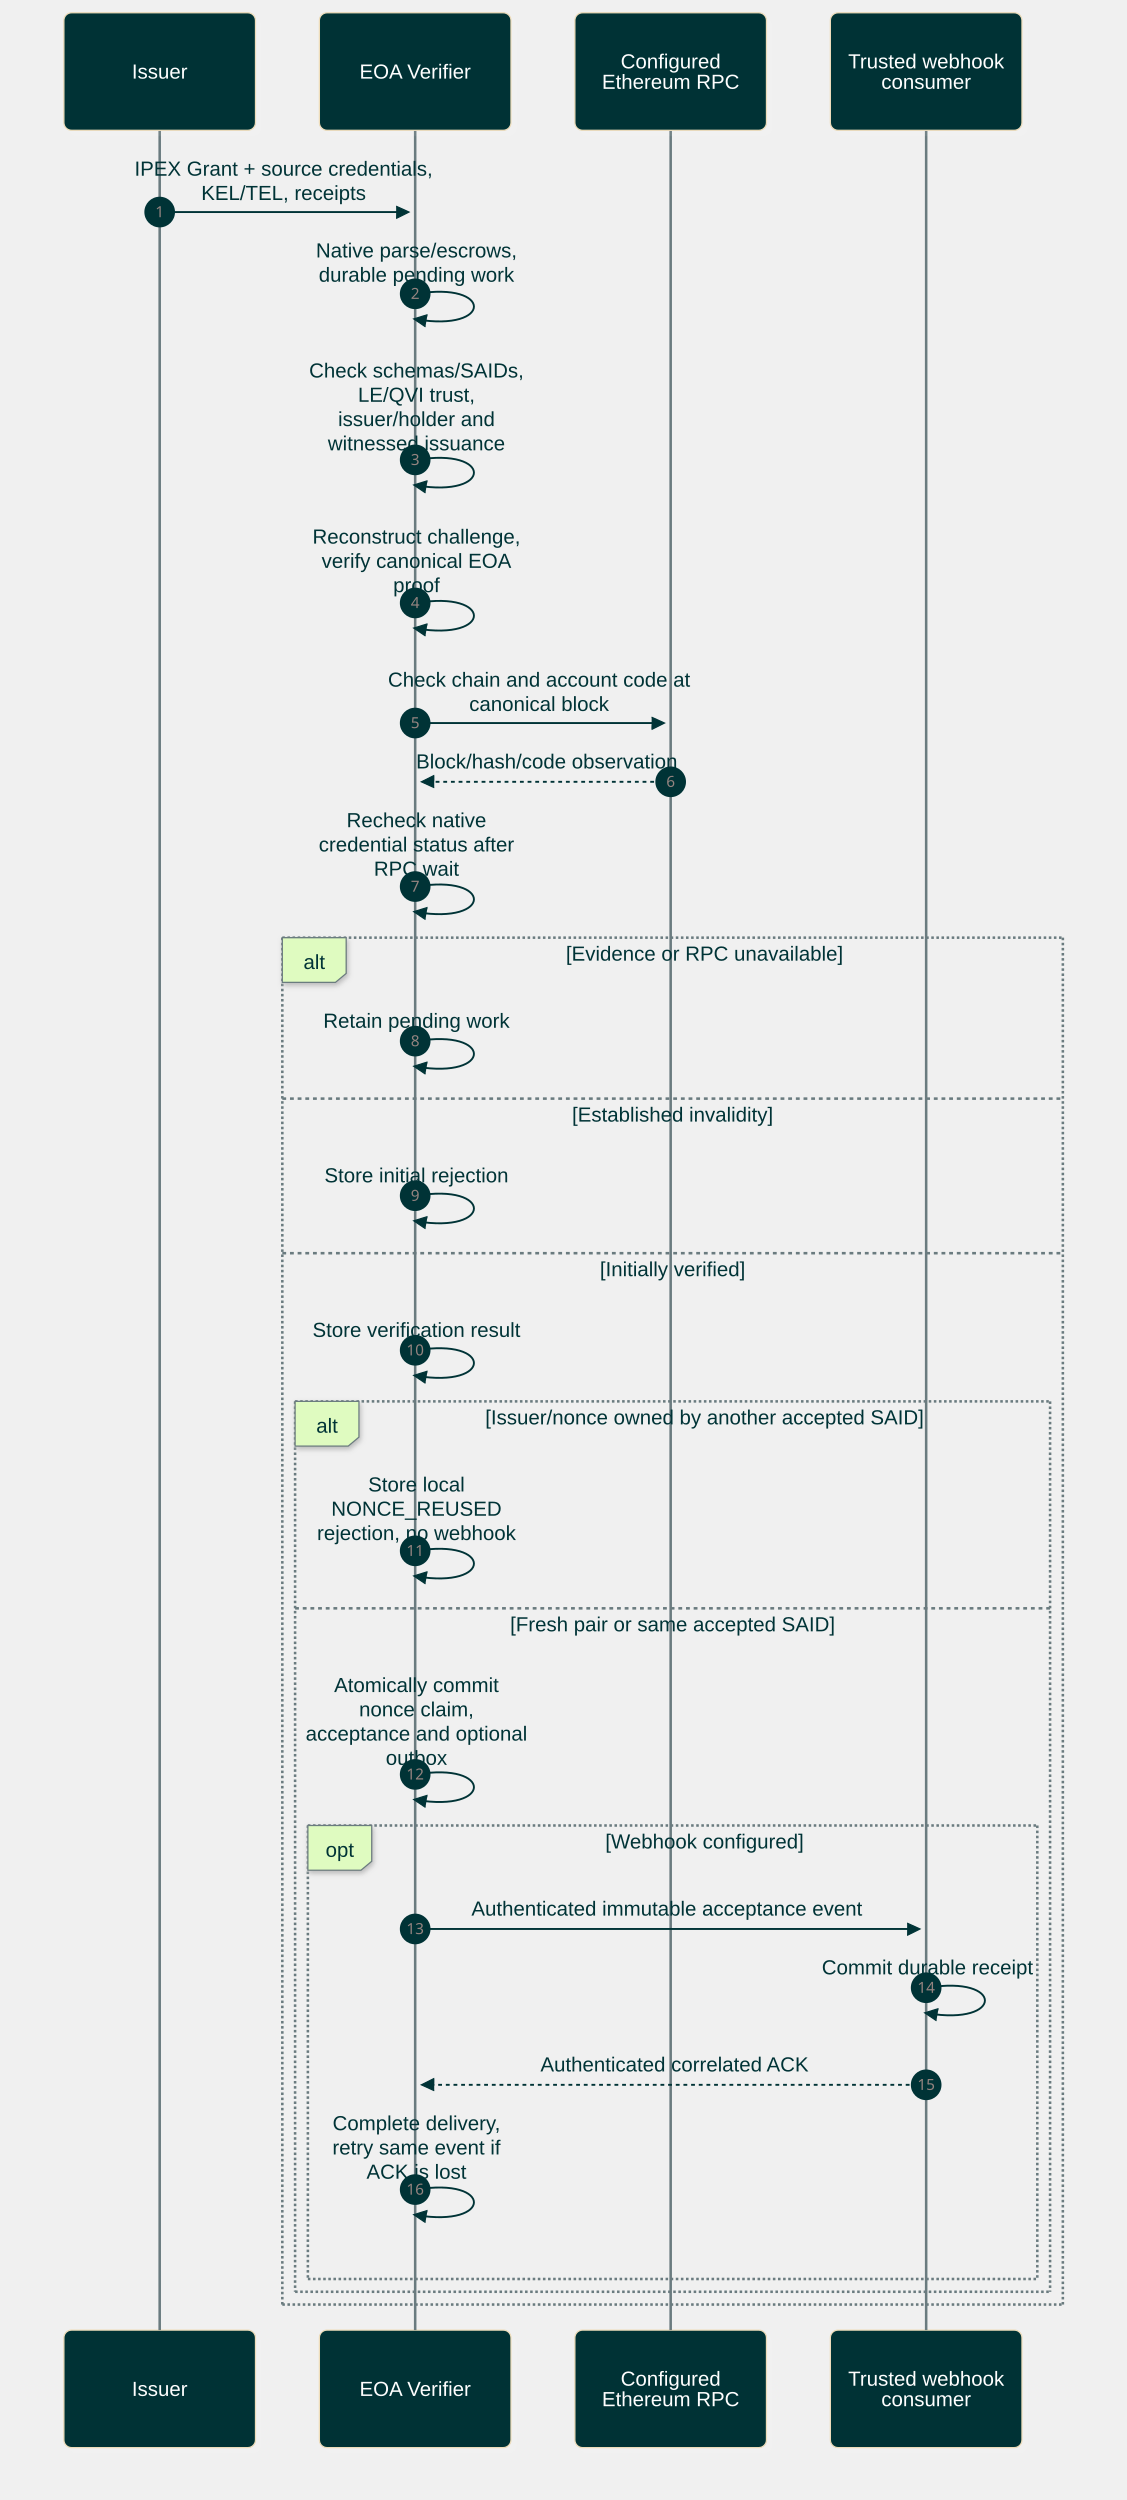
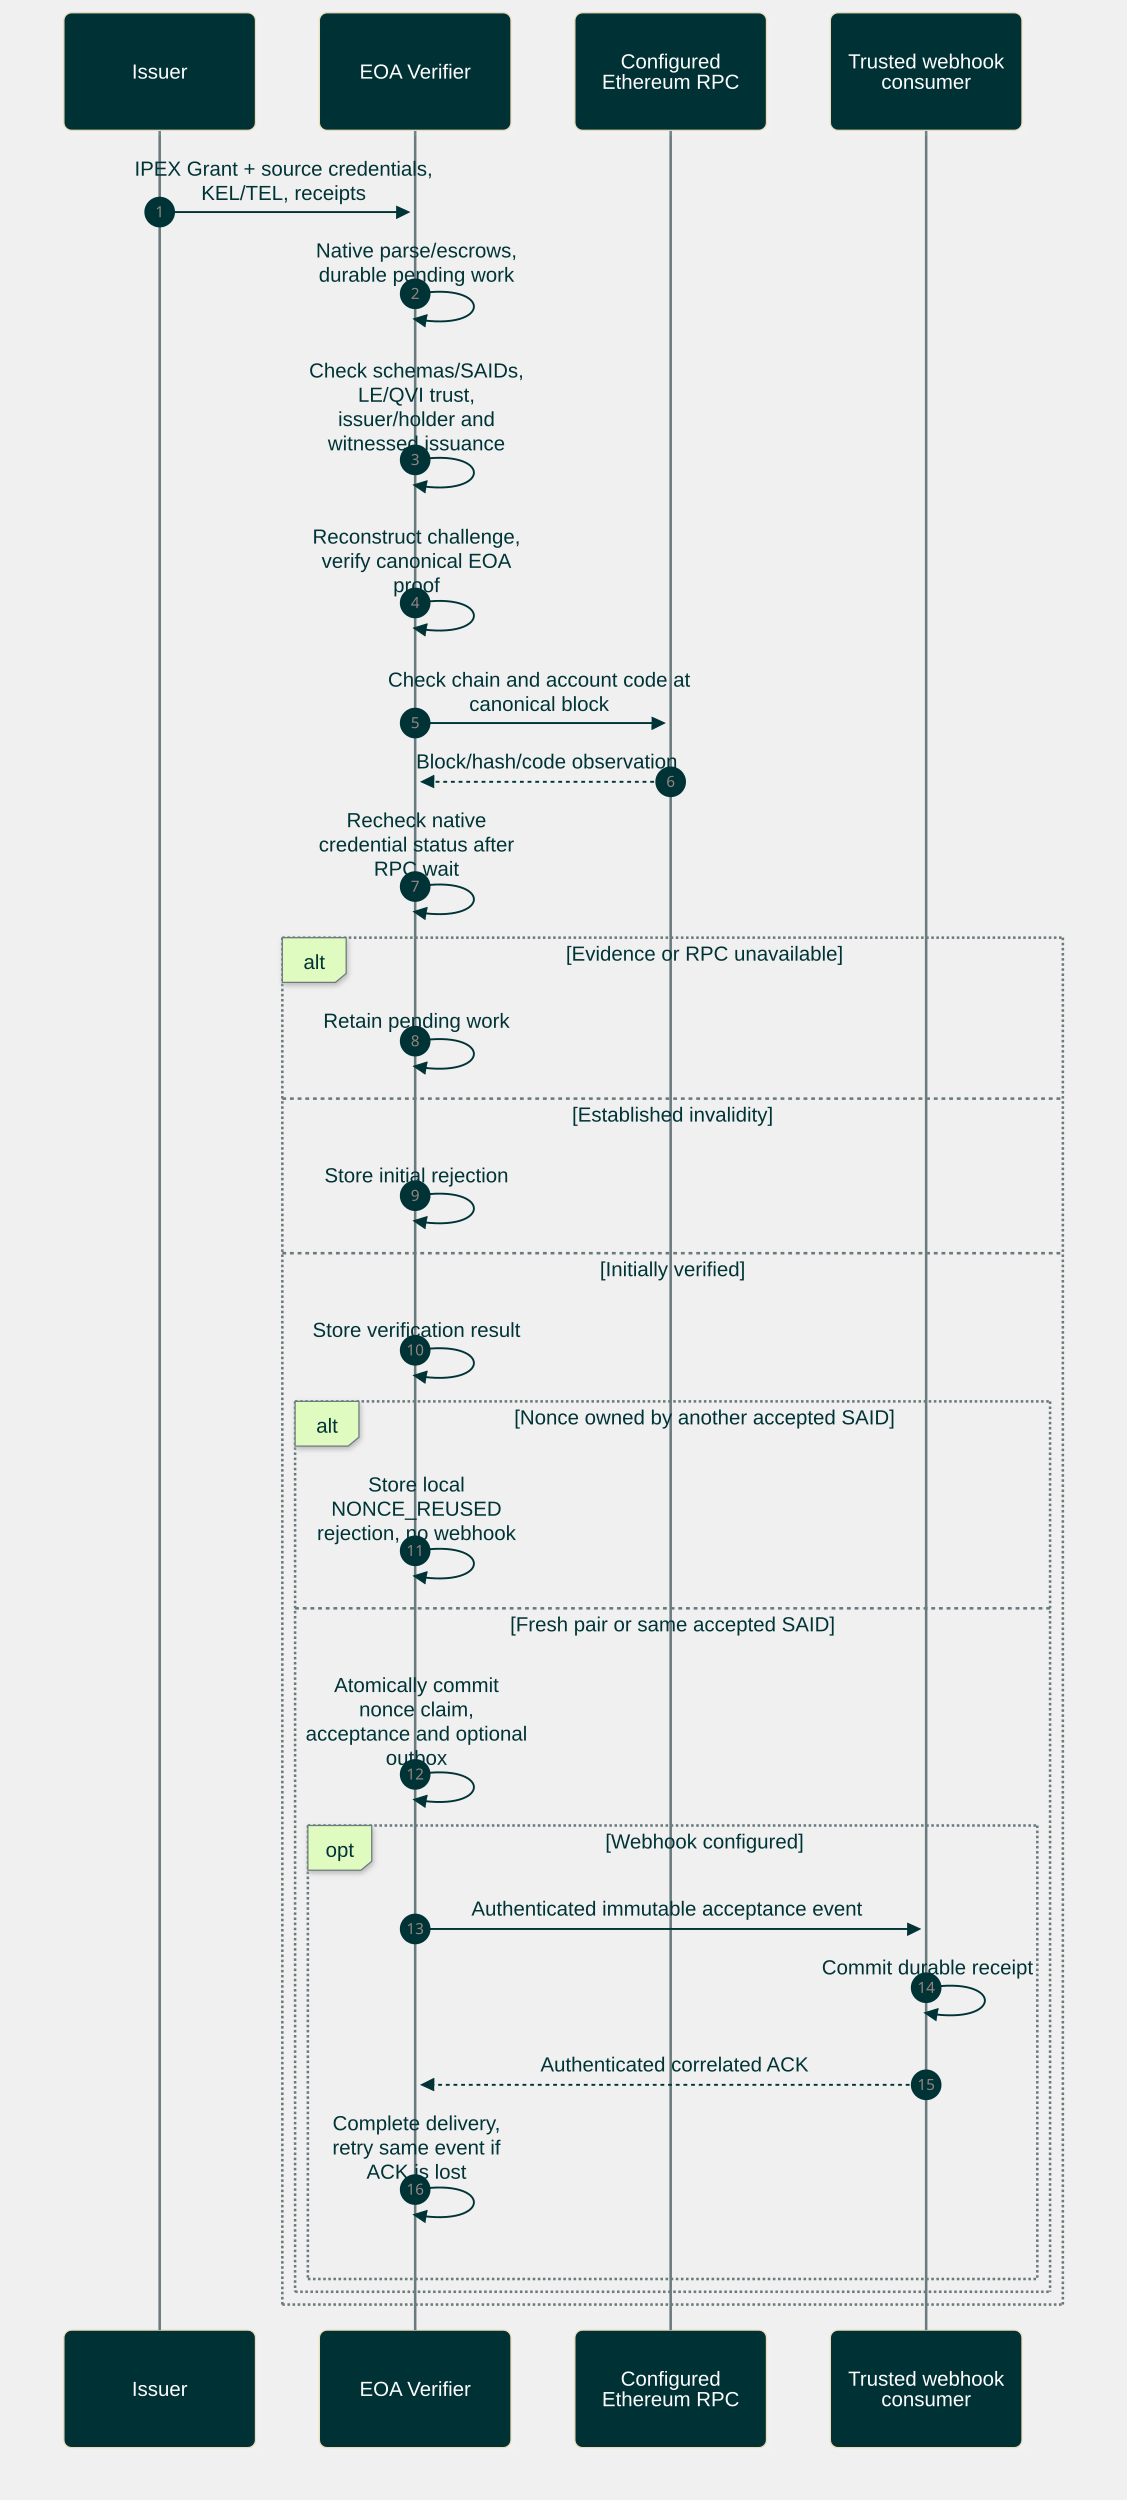
<svg xmlns="http://www.w3.org/2000/svg" id="my-svg" width="100%" style="max-width: 882px; background-color: white;" viewBox="-50 -10 882 1957" role="graphics-document document" aria-roledescription="sequence">
  <g>
    <rect x="600" y="1814" fill="#eaeaea" stroke="#666" width="150" height="92" name="C" rx="6" ry="6" class="actor actor-bottom" data-look="neo" filter="url(#my-svg-drop-shadow)" />
    <text x="675" y="1860" dominant-baseline="central" alignment-baseline="central" class="actor actor-box" style="text-anchor: middle; font-size: 16px; font-weight: 400;">
      <tspan x="675" dy="-8">Trusted webhook</tspan>
    </text>
    <text x="675" y="1860" dominant-baseline="central" alignment-baseline="central" class="actor actor-box" style="text-anchor: middle; font-size: 16px; font-weight: 400;">
      <tspan x="675" dy="8">consumer</tspan>
    </text>
  </g>
  <g>
    <rect x="400" y="1814" fill="#eaeaea" stroke="#666" width="150" height="92" name="R" rx="6" ry="6" class="actor actor-bottom" data-look="neo" filter="url(#my-svg-drop-shadow)" />
    <text x="475" y="1860" dominant-baseline="central" alignment-baseline="central" class="actor actor-box" style="text-anchor: middle; font-size: 16px; font-weight: 400;">
      <tspan x="475" dy="-8">Configured</tspan>
    </text>
    <text x="475" y="1860" dominant-baseline="central" alignment-baseline="central" class="actor actor-box" style="text-anchor: middle; font-size: 16px; font-weight: 400;">
      <tspan x="475" dy="8">Ethereum RPC</tspan>
    </text>
  </g>
  <g>
    <rect x="200" y="1814" fill="#eaeaea" stroke="#666" width="150" height="92" name="V" rx="6" ry="6" class="actor actor-bottom" data-look="neo" filter="url(#my-svg-drop-shadow)" />
    <text x="275" y="1860" dominant-baseline="central" alignment-baseline="central" class="actor actor-box" style="text-anchor: middle; font-size: 16px; font-weight: 400;">
      <tspan x="275" dy="0">EOA Verifier</tspan>
    </text>
  </g>
  <g>
    <rect x="0" y="1814" fill="#eaeaea" stroke="#666" width="150" height="92" name="I" rx="6" ry="6" class="actor actor-bottom" data-look="neo" filter="url(#my-svg-drop-shadow)" />
    <text x="75" y="1860" dominant-baseline="central" alignment-baseline="central" class="actor actor-box" style="text-anchor: middle; font-size: 16px; font-weight: 400;">
      <tspan x="75" dy="0">Issuer</tspan>
    </text>
  </g>
  <g>
    <line id="actor3" x1="675" y1="92" x2="675" y2="1814" class="actor-line 200" stroke-width="0.5px" stroke="#999" name="C" data-et="life-line" data-id="C" />
    <g id="root-3" data-look="neo" data-et="participant" data-type="participant" data-id="C">
      <rect x="600" y="0" fill="#eaeaea" stroke="#666" width="150" height="92" name="C" rx="6" ry="6" class="actor actor-top" data-look="neo" filter="url(#my-svg-drop-shadow)" />
      <text x="675" y="46" dominant-baseline="central" alignment-baseline="central" class="actor actor-box" style="text-anchor: middle; font-size: 16px; font-weight: 400;">
        <tspan x="675" dy="-8">Trusted webhook</tspan>
      </text>
      <text x="675" y="46" dominant-baseline="central" alignment-baseline="central" class="actor actor-box" style="text-anchor: middle; font-size: 16px; font-weight: 400;">
        <tspan x="675" dy="8">consumer</tspan>
      </text>
    </g>
  </g>
  <g>
    <line id="actor2" x1="475" y1="92" x2="475" y2="1814" class="actor-line 200" stroke-width="0.5px" stroke="#999" name="R" data-et="life-line" data-id="R" />
    <g id="root-2" data-look="neo" data-et="participant" data-type="participant" data-id="R">
      <rect x="400" y="0" fill="#eaeaea" stroke="#666" width="150" height="92" name="R" rx="6" ry="6" class="actor actor-top" data-look="neo" filter="url(#my-svg-drop-shadow)" />
      <text x="475" y="46" dominant-baseline="central" alignment-baseline="central" class="actor actor-box" style="text-anchor: middle; font-size: 16px; font-weight: 400;">
        <tspan x="475" dy="-8">Configured</tspan>
      </text>
      <text x="475" y="46" dominant-baseline="central" alignment-baseline="central" class="actor actor-box" style="text-anchor: middle; font-size: 16px; font-weight: 400;">
        <tspan x="475" dy="8">Ethereum RPC</tspan>
      </text>
    </g>
  </g>
  <g>
    <line id="actor1" x1="275" y1="92" x2="275" y2="1814" class="actor-line 200" stroke-width="0.5px" stroke="#999" name="V" data-et="life-line" data-id="V" />
    <g id="root-1" data-look="neo" data-et="participant" data-type="participant" data-id="V">
      <rect x="200" y="0" fill="#eaeaea" stroke="#666" width="150" height="92" name="V" rx="6" ry="6" class="actor actor-top" data-look="neo" filter="url(#my-svg-drop-shadow)" />
      <text x="275" y="46" dominant-baseline="central" alignment-baseline="central" class="actor actor-box" style="text-anchor: middle; font-size: 16px; font-weight: 400;">
        <tspan x="275" dy="0">EOA Verifier</tspan>
      </text>
    </g>
  </g>
  <g>
    <line id="actor0" x1="75" y1="92" x2="75" y2="1814" class="actor-line 200" stroke-width="0.5px" stroke="#999" name="I" data-et="life-line" data-id="I" />
    <g id="root-0" data-look="neo" data-et="participant" data-type="participant" data-id="I">
      <rect x="0" y="0" fill="#eaeaea" stroke="#666" width="150" height="92" name="I" rx="6" ry="6" class="actor actor-top" data-look="neo" filter="url(#my-svg-drop-shadow)" />
      <text x="75" y="46" dominant-baseline="central" alignment-baseline="central" class="actor actor-box" style="text-anchor: middle; font-size: 16px; font-weight: 400;">
        <tspan x="75" dy="0">Issuer</tspan>
      </text>
    </g>
  </g>
  <style>#my-svg{font-family:"trebuchet ms",verdana,arial,sans-serif;font-size:16px;fill:#333;}@keyframes edge-animation-frame{from{stroke-dashoffset:0;}}@keyframes dash{to{stroke-dashoffset:0;}}#my-svg .edge-animation-slow{stroke-dasharray:9,5!important;stroke-dashoffset:900;animation:dash 50s linear infinite;stroke-linecap:round;}#my-svg .edge-animation-fast{stroke-dasharray:9,5!important;stroke-dashoffset:900;animation:dash 20s linear infinite;stroke-linecap:round;}#my-svg .error-icon{fill:hsl(220.588, 100%, 98.333%);}#my-svg .error-text{fill:rgb(8.5, 5.75, 0);stroke:rgb(8.5, 5.75, 0);}#my-svg .edge-thickness-normal{stroke-width:1px;}#my-svg .edge-thickness-thick{stroke-width:3.5px;}#my-svg .edge-pattern-solid{stroke-dasharray:0;}#my-svg .edge-thickness-invisible{stroke-width:0;fill:none;}#my-svg .edge-pattern-dashed{stroke-dasharray:3;}#my-svg .edge-pattern-dotted{stroke-dasharray:2;}#my-svg .marker{fill:#6A7B7F;stroke:#6A7B7F;}#my-svg .marker.cross{stroke:#6A7B7F;}#my-svg svg{font-family:"trebuchet ms",verdana,arial,sans-serif;font-size:16px;}#my-svg p{margin:0;}#my-svg .actor{stroke:hsl(40.588, 60%, 83.333%);fill:#003336;stroke-width:1;}#my-svg rect.actor.outer-path[data-look="neo"]{filter:drop-shadow( 1px 2px 2px rgba(185,185,185,1));}#my-svg rect.note[data-look="neo"]{stroke:hsl(294, 0%, 78.235%);fill:#E5DCE6;filter:drop-shadow( 1px 2px 2px rgba(185,185,185,1));}#my-svg text.actor&gt;tspan{fill:#FFFFFF;stroke:none;}#my-svg .actor-line{stroke:#6A7B7F;}#my-svg .innerArc{stroke-width:1.5;stroke-dasharray:none;}#my-svg .messageLine0{stroke-width:1.5;stroke-dasharray:none;stroke:#003336;}#my-svg .messageLine1{stroke-width:1.5;stroke-dasharray:2,2;stroke:#003336;}#my-svg [id$="-arrowhead"] path{fill:#003336;stroke:#003336;}#my-svg .sequenceNumber{fill:#958480;}#my-svg [id$="-sequencenumber"]{fill:#003336;}#my-svg [id$="-crosshead"] path{fill:#003336;stroke:#003336;}#my-svg .messageText{fill:#003336;stroke:none;}#my-svg .labelBox{stroke:#6A7B7F;fill:#DFFBC0;filter:drop-shadow( 1px 2px 2px rgba(185,185,185,1));}#my-svg .labelText,#my-svg .labelText&gt;tspan{fill:#003336;stroke:none;}#my-svg .loopText,#my-svg .loopText&gt;tspan{fill:#003336;stroke:none;}#my-svg .sectionTitle,#my-svg .sectionTitle&gt;tspan{fill:#003336;stroke:none;}#my-svg .loopLine{stroke-width:2px;stroke-dasharray:2,2;stroke:#6A7B7F;fill:#6A7B7F;}#my-svg .note{stroke:hsl(294, 0%, 78.235%);fill:#E5DCE6;}#my-svg .noteText,#my-svg .noteText&gt;tspan{fill:#003336;stroke:none;}#my-svg .activation0{fill:hsl(-79.412, 100%, 93.333%);stroke:hsl(-79.412, 100%, 83.333%);}#my-svg .activation1{fill:hsl(-79.412, 100%, 93.333%);stroke:hsl(-79.412, 100%, 83.333%);}#my-svg .activation2{fill:hsl(-79.412, 100%, 93.333%);stroke:hsl(-79.412, 100%, 83.333%);}#my-svg .actorPopupMenu{position:absolute;}#my-svg .actorPopupMenuPanel{position:absolute;fill:#003336;box-shadow:0px 8px 16px 0px rgba(0,0,0,0.2);filter:drop-shadow(3px 5px 2px rgb(0 0 0 / 0.4));}#my-svg .actor-man circle,#my-svg line{fill:#003336;stroke-width:2px;}#my-svg g rect.rect{filter:drop-shadow( 1px 2px 2px rgba(185,185,185,1));stroke:hsl(40.588, 60%, 83.333%);}#my-svg .node .neo-node{stroke:hsl(40.588, 60%, 83.333%);}#my-svg [data-look="neo"].node rect,#my-svg [data-look="neo"].cluster rect,#my-svg [data-look="neo"].node polygon{stroke:url(#my-svg-gradient);filter:drop-shadow( 1px 2px 2px rgba(185,185,185,1));}#my-svg [data-look="neo"].swimlane.cluster rect{filter:none;}#my-svg [data-look="neo"].node path{stroke:url(#my-svg-gradient);stroke-width:1px;}#my-svg [data-look="neo"].node .outer-path{filter:drop-shadow( 1px 2px 2px rgba(185,185,185,1));}#my-svg [data-look="neo"].node .neo-line path{stroke:hsl(40.588, 60%, 83.333%);filter:none;}#my-svg [data-look="neo"].node circle{stroke:url(#my-svg-gradient);filter:drop-shadow( 1px 2px 2px rgba(185,185,185,1));}#my-svg [data-look="neo"].node circle .state-start{fill:#000000;}#my-svg [data-look="neo"].icon-shape .icon{fill:url(#my-svg-gradient);filter:drop-shadow( 1px 2px 2px rgba(185,185,185,1));}#my-svg [data-look="neo"].icon-shape .icon-neo path{stroke:url(#my-svg-gradient);filter:drop-shadow( 1px 2px 2px rgba(185,185,185,1));}#my-svg :root{--mermaid-font-family:"trebuchet ms",verdana,arial,sans-serif;}</style>
  <g />
  <defs>
    <symbol id="my-svg-computer" width="24" height="24">
      <path transform="scale(.5)" d="M2 2v13h20v-13h-20zm18 11h-16v-9h16v9zm-10.228 6l.466-1h3.524l.467 1h-4.457zm14.228 3h-24l2-6h2.104l-1.33 4h18.45l-1.297-4h2.073l2 6zm-5-10h-14v-7h14v7z" />
    </symbol>
  </defs>
  <defs>
    <symbol id="my-svg-database" fill-rule="evenodd" clip-rule="evenodd">
      <path transform="scale(.5)" d="M12.258.001l.256.004.255.005.253.008.251.01.249.012.247.015.246.016.242.019.241.02.239.023.236.024.233.027.231.028.229.031.225.032.223.034.22.036.217.038.214.04.211.041.208.043.205.045.201.046.198.048.194.05.191.051.187.053.183.054.18.056.175.057.172.059.168.06.163.061.16.063.155.064.15.066.074.033.073.033.071.034.07.034.069.035.068.035.067.035.066.035.064.036.064.036.062.036.06.036.06.037.058.037.058.037.055.038.055.038.053.038.052.038.051.039.05.039.048.039.047.039.045.04.044.04.043.04.041.04.04.041.039.041.037.041.036.041.034.041.033.042.032.042.03.042.029.042.027.042.026.043.024.043.023.043.021.043.02.043.018.044.017.043.015.044.013.044.012.044.011.045.009.044.007.045.006.045.004.045.002.045.001.045v17l-.001.045-.002.045-.004.045-.006.045-.007.045-.009.044-.011.045-.012.044-.013.044-.015.044-.017.043-.018.044-.02.043-.021.043-.023.043-.024.043-.026.043-.027.042-.029.042-.03.042-.032.042-.033.042-.034.041-.036.041-.037.041-.039.041-.04.041-.041.04-.043.04-.044.04-.045.04-.047.039-.048.039-.05.039-.051.039-.052.038-.053.038-.055.038-.055.038-.058.037-.058.037-.06.037-.06.036-.062.036-.064.036-.064.036-.066.035-.067.035-.068.035-.069.035-.07.034-.071.034-.073.033-.074.033-.15.066-.155.064-.16.063-.163.061-.168.06-.172.059-.175.057-.18.056-.183.054-.187.053-.191.051-.194.05-.198.048-.201.046-.205.045-.208.043-.211.041-.214.04-.217.038-.22.036-.223.034-.225.032-.229.031-.231.028-.233.027-.236.024-.239.023-.241.02-.242.019-.246.016-.247.015-.249.012-.251.01-.253.008-.255.005-.256.004-.258.001-.258-.001-.256-.004-.255-.005-.253-.008-.251-.01-.249-.012-.247-.015-.245-.016-.243-.019-.241-.02-.238-.023-.236-.024-.234-.027-.231-.028-.228-.031-.226-.032-.223-.034-.22-.036-.217-.038-.214-.04-.211-.041-.208-.043-.204-.045-.201-.046-.198-.048-.195-.05-.19-.051-.187-.053-.184-.054-.179-.056-.176-.057-.172-.059-.167-.06-.164-.061-.159-.063-.155-.064-.151-.066-.074-.033-.072-.033-.072-.034-.07-.034-.069-.035-.068-.035-.067-.035-.066-.035-.064-.036-.063-.036-.062-.036-.061-.036-.06-.037-.058-.037-.057-.037-.056-.038-.055-.038-.053-.038-.052-.038-.051-.039-.049-.039-.049-.039-.046-.039-.046-.04-.044-.04-.043-.04-.041-.04-.04-.041-.039-.041-.037-.041-.036-.041-.034-.041-.033-.042-.032-.042-.03-.042-.029-.042-.027-.042-.026-.043-.024-.043-.023-.043-.021-.043-.02-.043-.018-.044-.017-.043-.015-.044-.013-.044-.012-.044-.011-.045-.009-.044-.007-.045-.006-.045-.004-.045-.002-.045-.001-.045v-17l.001-.045.002-.045.004-.045.006-.045.007-.045.009-.044.011-.045.012-.044.013-.044.015-.044.017-.043.018-.044.02-.043.021-.043.023-.043.024-.043.026-.043.027-.042.029-.042.03-.042.032-.042.033-.042.034-.041.036-.041.037-.041.039-.041.04-.041.041-.04.043-.04.044-.04.046-.04.046-.039.049-.039.049-.039.051-.039.052-.038.053-.038.055-.038.056-.038.057-.037.058-.037.06-.037.061-.036.062-.036.063-.036.064-.036.066-.035.067-.035.068-.035.069-.035.07-.034.072-.034.072-.033.074-.033.151-.066.155-.064.159-.063.164-.061.167-.06.172-.059.176-.057.179-.056.184-.054.187-.053.19-.051.195-.05.198-.048.201-.046.204-.045.208-.043.211-.041.214-.04.217-.038.22-.036.223-.034.226-.032.228-.031.231-.028.234-.027.236-.024.238-.023.241-.02.243-.019.245-.016.247-.015.249-.012.251-.01.253-.008.255-.005.256-.004.258-.001.258.001zm-9.258 20.499v.01l.001.021.003.021.004.022.005.021.006.022.007.022.009.023.01.022.011.023.012.023.013.023.015.023.016.024.017.023.018.024.019.024.021.024.022.025.023.024.024.025.052.049.056.05.061.051.066.051.07.051.075.051.079.052.084.052.088.052.092.052.097.052.102.051.105.052.11.052.114.051.119.051.123.051.127.05.131.05.135.05.139.048.144.049.147.047.152.047.155.047.16.045.163.045.167.043.171.043.176.041.178.041.183.039.187.039.19.037.194.035.197.035.202.033.204.031.209.03.212.029.216.027.219.025.222.024.226.021.23.02.233.018.236.016.24.015.243.012.246.01.249.008.253.005.256.004.259.001.26-.001.257-.004.254-.005.25-.008.247-.011.244-.012.241-.014.237-.016.233-.018.231-.021.226-.021.224-.024.22-.026.216-.027.212-.028.21-.031.205-.031.202-.034.198-.034.194-.036.191-.037.187-.039.183-.04.179-.04.175-.042.172-.043.168-.044.163-.045.16-.046.155-.046.152-.047.148-.048.143-.049.139-.049.136-.05.131-.05.126-.05.123-.051.118-.052.114-.051.11-.052.106-.052.101-.052.096-.052.092-.052.088-.053.083-.051.079-.052.074-.052.07-.051.065-.051.06-.051.056-.05.051-.05.023-.024.023-.025.021-.024.02-.024.019-.024.018-.024.017-.024.015-.023.014-.024.013-.023.012-.023.01-.023.01-.022.008-.022.006-.022.006-.022.004-.022.004-.021.001-.021.001-.021v-4.127l-.077.055-.08.053-.083.054-.085.053-.087.052-.09.052-.093.051-.095.05-.097.05-.1.049-.102.049-.105.048-.106.047-.109.047-.111.046-.114.045-.115.045-.118.044-.12.043-.122.042-.124.042-.126.041-.128.04-.13.04-.132.038-.134.038-.135.037-.138.037-.139.035-.142.035-.143.034-.144.033-.147.032-.148.031-.15.03-.151.03-.153.029-.154.027-.156.027-.158.026-.159.025-.161.024-.162.023-.163.022-.165.021-.166.02-.167.019-.169.018-.169.017-.171.016-.173.015-.173.014-.175.013-.175.012-.177.011-.178.01-.179.008-.179.008-.181.006-.182.005-.182.004-.184.003-.184.002h-.37l-.184-.002-.184-.003-.182-.004-.182-.005-.181-.006-.179-.008-.179-.008-.178-.01-.176-.011-.176-.012-.175-.013-.173-.014-.172-.015-.171-.016-.17-.017-.169-.018-.167-.019-.166-.02-.165-.021-.163-.022-.162-.023-.161-.024-.159-.025-.157-.026-.156-.027-.155-.027-.153-.029-.151-.03-.15-.03-.148-.031-.146-.032-.145-.033-.143-.034-.141-.035-.14-.035-.137-.037-.136-.037-.134-.038-.132-.038-.13-.04-.128-.04-.126-.041-.124-.042-.122-.042-.12-.044-.117-.043-.116-.045-.113-.045-.112-.046-.109-.047-.106-.047-.105-.048-.102-.049-.1-.049-.097-.05-.095-.05-.093-.052-.09-.051-.087-.052-.085-.053-.083-.054-.08-.054-.077-.054v4.127zm0-5.654v.011l.001.021.003.021.004.021.005.022.006.022.007.022.009.022.01.022.011.023.012.023.013.023.015.024.016.023.017.024.018.024.019.024.021.024.022.024.023.025.024.024.052.05.056.05.061.05.066.051.07.051.075.052.079.051.084.052.088.052.092.052.097.052.102.052.105.052.11.051.114.051.119.052.123.05.127.051.131.05.135.049.139.049.144.048.147.048.152.047.155.046.16.045.163.045.167.044.171.042.176.042.178.04.183.04.187.038.19.037.194.036.197.034.202.033.204.032.209.03.212.028.216.027.219.025.222.024.226.022.23.02.233.018.236.016.24.014.243.012.246.01.249.008.253.006.256.003.259.001.26-.001.257-.003.254-.006.25-.008.247-.01.244-.012.241-.015.237-.016.233-.018.231-.02.226-.022.224-.024.22-.025.216-.027.212-.029.21-.03.205-.032.202-.033.198-.035.194-.036.191-.037.187-.039.183-.039.179-.041.175-.042.172-.043.168-.044.163-.045.16-.045.155-.047.152-.047.148-.048.143-.048.139-.05.136-.049.131-.05.126-.051.123-.051.118-.051.114-.052.11-.052.106-.052.101-.052.096-.052.092-.052.088-.052.083-.052.079-.052.074-.051.07-.052.065-.051.06-.05.056-.051.051-.049.023-.025.023-.024.021-.025.02-.024.019-.024.018-.024.017-.024.015-.023.014-.023.013-.024.012-.022.01-.023.01-.023.008-.022.006-.022.006-.022.004-.021.004-.022.001-.021.001-.021v-4.139l-.077.054-.08.054-.083.054-.085.052-.087.053-.09.051-.093.051-.095.051-.097.05-.1.049-.102.049-.105.048-.106.047-.109.047-.111.046-.114.045-.115.044-.118.044-.12.044-.122.042-.124.042-.126.041-.128.04-.13.039-.132.039-.134.038-.135.037-.138.036-.139.036-.142.035-.143.033-.144.033-.147.033-.148.031-.15.03-.151.03-.153.028-.154.028-.156.027-.158.026-.159.025-.161.024-.162.023-.163.022-.165.021-.166.02-.167.019-.169.018-.169.017-.171.016-.173.015-.173.014-.175.013-.175.012-.177.011-.178.009-.179.009-.179.007-.181.007-.182.005-.182.004-.184.003-.184.002h-.37l-.184-.002-.184-.003-.182-.004-.182-.005-.181-.007-.179-.007-.179-.009-.178-.009-.176-.011-.176-.012-.175-.013-.173-.014-.172-.015-.171-.016-.17-.017-.169-.018-.167-.019-.166-.02-.165-.021-.163-.022-.162-.023-.161-.024-.159-.025-.157-.026-.156-.027-.155-.028-.153-.028-.151-.03-.15-.03-.148-.031-.146-.033-.145-.033-.143-.033-.141-.035-.14-.036-.137-.036-.136-.037-.134-.038-.132-.039-.13-.039-.128-.04-.126-.041-.124-.042-.122-.043-.12-.043-.117-.044-.116-.044-.113-.046-.112-.046-.109-.046-.106-.047-.105-.048-.102-.049-.1-.049-.097-.05-.095-.051-.093-.051-.09-.051-.087-.053-.085-.052-.083-.054-.08-.054-.077-.054v4.139zm0-5.666v.011l.001.02.003.022.004.021.005.022.006.021.007.022.009.023.01.022.011.023.012.023.013.023.015.023.016.024.017.024.018.023.019.024.021.025.022.024.023.024.024.025.052.05.056.05.061.05.066.051.07.051.075.052.079.051.084.052.088.052.092.052.097.052.102.052.105.051.11.052.114.051.119.051.123.051.127.05.131.05.135.05.139.049.144.048.147.048.152.047.155.046.16.045.163.045.167.043.171.043.176.042.178.04.183.04.187.038.19.037.194.036.197.034.202.033.204.032.209.03.212.028.216.027.219.025.222.024.226.021.23.02.233.018.236.017.24.014.243.012.246.01.249.008.253.006.256.003.259.001.26-.001.257-.003.254-.006.25-.008.247-.01.244-.013.241-.014.237-.016.233-.018.231-.02.226-.022.224-.024.22-.025.216-.027.212-.029.21-.03.205-.032.202-.033.198-.035.194-.036.191-.037.187-.039.183-.039.179-.041.175-.042.172-.043.168-.044.163-.045.16-.045.155-.047.152-.047.148-.048.143-.049.139-.049.136-.049.131-.051.126-.05.123-.051.118-.052.114-.051.11-.052.106-.052.101-.052.096-.052.092-.052.088-.052.083-.052.079-.052.074-.052.07-.051.065-.051.06-.051.056-.05.051-.049.023-.025.023-.025.021-.024.02-.024.019-.024.018-.024.017-.024.015-.023.014-.024.013-.023.012-.023.01-.022.01-.023.008-.022.006-.022.006-.022.004-.022.004-.021.001-.021.001-.021v-4.153l-.077.054-.08.054-.083.053-.085.053-.087.053-.09.051-.093.051-.095.051-.097.05-.1.049-.102.048-.105.048-.106.048-.109.046-.111.046-.114.046-.115.044-.118.044-.12.043-.122.043-.124.042-.126.041-.128.04-.13.039-.132.039-.134.038-.135.037-.138.036-.139.036-.142.034-.143.034-.144.033-.147.032-.148.032-.15.03-.151.03-.153.028-.154.028-.156.027-.158.026-.159.024-.161.024-.162.023-.163.023-.165.021-.166.02-.167.019-.169.018-.169.017-.171.016-.173.015-.173.014-.175.013-.175.012-.177.01-.178.01-.179.009-.179.007-.181.006-.182.006-.182.004-.184.003-.184.001-.185.001-.185-.001-.184-.001-.184-.003-.182-.004-.182-.006-.181-.006-.179-.007-.179-.009-.178-.01-.176-.01-.176-.012-.175-.013-.173-.014-.172-.015-.171-.016-.17-.017-.169-.018-.167-.019-.166-.02-.165-.021-.163-.023-.162-.023-.161-.024-.159-.024-.157-.026-.156-.027-.155-.028-.153-.028-.151-.03-.15-.03-.148-.032-.146-.032-.145-.033-.143-.034-.141-.034-.14-.036-.137-.036-.136-.037-.134-.038-.132-.039-.13-.039-.128-.041-.126-.041-.124-.041-.122-.043-.12-.043-.117-.044-.116-.044-.113-.046-.112-.046-.109-.046-.106-.048-.105-.048-.102-.048-.1-.05-.097-.049-.095-.051-.093-.051-.09-.052-.087-.052-.085-.053-.083-.053-.08-.054-.077-.054v4.153zm8.74-8.179l-.257.004-.254.005-.25.008-.247.011-.244.012-.241.014-.237.016-.233.018-.231.021-.226.022-.224.023-.22.026-.216.027-.212.028-.21.031-.205.032-.202.033-.198.034-.194.036-.191.038-.187.038-.183.04-.179.041-.175.042-.172.043-.168.043-.163.045-.16.046-.155.046-.152.048-.148.048-.143.048-.139.049-.136.05-.131.05-.126.051-.123.051-.118.051-.114.052-.11.052-.106.052-.101.052-.096.052-.092.052-.088.052-.083.052-.079.052-.074.051-.07.052-.065.051-.06.05-.056.05-.051.05-.023.025-.023.024-.021.024-.02.025-.019.024-.018.024-.017.023-.015.024-.014.023-.013.023-.012.023-.01.023-.01.022-.008.022-.006.023-.006.021-.004.022-.004.021-.001.021-.001.021.001.021.001.021.004.021.004.022.006.021.006.023.008.022.01.022.01.023.012.023.013.023.014.023.015.024.017.023.018.024.019.024.02.025.021.024.023.024.023.025.051.05.056.05.06.05.065.051.07.052.074.051.079.052.083.052.088.052.092.052.096.052.101.052.106.052.11.052.114.052.118.051.123.051.126.051.131.05.136.05.139.049.143.048.148.048.152.048.155.046.16.046.163.045.168.043.172.043.175.042.179.041.183.04.187.038.191.038.194.036.198.034.202.033.205.032.21.031.212.028.216.027.22.026.224.023.226.022.231.021.233.018.237.016.241.014.244.012.247.011.25.008.254.005.257.004.26.001.26-.001.257-.004.254-.005.25-.008.247-.011.244-.012.241-.014.237-.016.233-.018.231-.021.226-.022.224-.023.22-.026.216-.027.212-.028.21-.031.205-.032.202-.033.198-.034.194-.036.191-.038.187-.038.183-.04.179-.041.175-.042.172-.043.168-.043.163-.045.16-.046.155-.046.152-.048.148-.048.143-.048.139-.049.136-.05.131-.05.126-.051.123-.051.118-.051.114-.052.11-.052.106-.052.101-.052.096-.052.092-.052.088-.052.083-.052.079-.052.074-.051.07-.052.065-.051.06-.05.056-.05.051-.05.023-.025.023-.024.021-.024.02-.025.019-.024.018-.024.017-.023.015-.024.014-.023.013-.023.012-.023.01-.023.01-.022.008-.022.006-.023.006-.021.004-.022.004-.021.001-.021.001-.021-.001-.021-.001-.021-.004-.021-.004-.022-.006-.021-.006-.023-.008-.022-.01-.022-.01-.023-.012-.023-.013-.023-.014-.023-.015-.024-.017-.023-.018-.024-.019-.024-.02-.025-.021-.024-.023-.024-.023-.025-.051-.05-.056-.05-.06-.05-.065-.051-.07-.052-.074-.051-.079-.052-.083-.052-.088-.052-.092-.052-.096-.052-.101-.052-.106-.052-.11-.052-.114-.052-.118-.051-.123-.051-.126-.051-.131-.05-.136-.05-.139-.049-.143-.048-.148-.048-.152-.048-.155-.046-.16-.046-.163-.045-.168-.043-.172-.043-.175-.042-.179-.041-.183-.04-.187-.038-.191-.038-.194-.036-.198-.034-.202-.033-.205-.032-.21-.031-.212-.028-.216-.027-.22-.026-.224-.023-.226-.022-.231-.021-.233-.018-.237-.016-.241-.014-.244-.012-.247-.011-.25-.008-.254-.005-.257-.004-.26-.001-.26.001z" />
    </symbol>
  </defs>
  <defs>
    <symbol id="my-svg-clock" width="24" height="24">
      <path transform="scale(.5)" d="M12 2c5.514 0 10 4.486 10 10s-4.486 10-10 10-10-4.486-10-10 4.486-10 10-10zm0-2c-6.627 0-12 5.373-12 12s5.373 12 12 12 12-5.373 12-12-5.373-12-12-12zm5.848 12.459c.202.038.202.333.001.372-1.907.361-6.045 1.111-6.547 1.111-.719 0-1.301-.582-1.301-1.301 0-.512.77-5.447 1.125-7.445.034-.192.312-.181.343.014l.985 6.238 5.394 1.011z" />
    </symbol>
  </defs>
  <defs>
    <marker id="my-svg-arrowhead" refX="7.9" refY="5" markerUnits="userSpaceOnUse" markerWidth="12" markerHeight="12" orient="auto-start-reverse">
      <path d="M -1 0 L 10 5 L 0 10 z" />
    </marker>
  </defs>
  <defs>
    <marker id="my-svg-crosshead" markerWidth="15" markerHeight="8" orient="auto" refX="4" refY="4.5">
      <path fill="none" stroke="#000000" stroke-width="1pt" d="M 1,2 L 6,7 M 6,2 L 1,7" style="stroke-dasharray: 0, 0;" />
    </marker>
  </defs>
  <defs>
    <marker id="my-svg-filled-head" refX="15.5" refY="7" markerWidth="20" markerHeight="28" orient="auto">
      <path d="M 18,7 L9,13 L14,7 L9,1 Z" />
    </marker>
  </defs>
  <defs>
    <marker id="my-svg-sequencenumber" refX="15" refY="15" markerWidth="60" markerHeight="40" orient="auto">
      <circle cx="15" cy="15" r="6" />
    </marker>
  </defs>
  <defs>
    <marker id="my-svg-solidTopArrowHead" refX="7.9" refY="7.25" markerUnits="userSpaceOnUse" markerWidth="12" markerHeight="12" orient="auto-start-reverse">
      <path d="M 0 0 L 10 8 L 0 8 z" />
    </marker>
  </defs>
  <defs>
    <marker id="my-svg-solidBottomArrowHead" refX="7.9" refY="0.75" markerUnits="userSpaceOnUse" markerWidth="12" markerHeight="12" orient="auto-start-reverse">
      <path d="M 0 0 L 10 0 L 0 8 z" />
    </marker>
  </defs>
  <defs>
    <marker id="my-svg-stickTopArrowHead" refX="7.5" refY="7" markerUnits="userSpaceOnUse" markerWidth="12" markerHeight="12" orient="auto-start-reverse">
      <path d="M 0 0 L 7 7" stroke="black" stroke-width="1.5" fill="none" />
    </marker>
  </defs>
  <defs>
    <marker id="my-svg-stickBottomArrowHead" refX="7.5" refY="0" markerUnits="userSpaceOnUse" markerWidth="12" markerHeight="12" orient="auto-start-reverse">
      <path d="M 0 7 L 7 0" stroke="black" stroke-width="1.5" fill="none" />
    </marker>
  </defs>
  <defs>
    <filter id="my-svg-drop-shadow" height="130%" width="130%">
      <feDropShadow dx="4" dy="4" stdDeviation="0" flood-opacity="0.06" flood-color="#FFFFFF" />
    </filter>
  </defs>
  <g data-et="control-structure" data-id="i23">
    <line x1="191" y1="1419" x2="762" y2="1419" class="loopLine" />
    <line x1="762" y1="1419" x2="762" y2="1774" class="loopLine" />
    <line x1="191" y1="1774" x2="762" y2="1774" class="loopLine" />
    <line x1="191" y1="1419" x2="191" y2="1774" class="loopLine" />
    <polygon points="191,1419 241,1419 241,1447 232.6,1454 191,1454" class="labelBox" />
    <text x="216" y="1439" text-anchor="middle" dominant-baseline="middle" alignment-baseline="middle" class="labelText" style="font-size: 16px; font-weight: 400;">opt</text>
    <text x="501.5" y="1437" text-anchor="middle" class="loopText" style="font-size: 16px; font-weight: 400;">
      <tspan x="501.5">[Webhook configured]</tspan>
    </text>
  </g>
  <g data-et="control-structure" data-id="i24">
    <line x1="181" y1="1087" x2="772" y2="1087" class="loopLine" />
    <line x1="772" y1="1087" x2="772" y2="1784" class="loopLine" />
    <line x1="181" y1="1784" x2="772" y2="1784" class="loopLine" />
    <line x1="181" y1="1087" x2="181" y2="1784" class="loopLine" />
    <line x1="181" y1="1249" x2="772" y2="1249" class="loopLine" style="stroke-dasharray: 3, 3;" />
    <polygon points="181,1087 231,1087 231,1115 222.6,1122 181,1122" class="labelBox" />
    <text x="206" y="1107" text-anchor="middle" dominant-baseline="middle" alignment-baseline="middle" class="labelText" style="font-size: 16px; font-weight: 400;">alt</text>
    <text x="501.5" y="1105" text-anchor="middle" class="loopText" style="font-size: 16px; font-weight: 400;">
-       <tspan x="501.5">[Issuer/nonce owned by another accepted SAID]</tspan>
+       <tspan x="501.5">[Nonce owned by another accepted SAID]</tspan>
    </text>
    <text x="476.5" y="1267" text-anchor="middle" class="sectionTitle" style="font-size: 16px; font-weight: 400;">[Fresh pair or same accepted SAID]</text>
  </g>
  <g data-et="control-structure" data-id="i25">
    <line x1="171" y1="724" x2="782" y2="724" class="loopLine" />
    <line x1="782" y1="724" x2="782" y2="1794" class="loopLine" />
    <line x1="171" y1="1794" x2="782" y2="1794" class="loopLine" />
    <line x1="171" y1="724" x2="171" y2="1794" class="loopLine" />
    <line x1="171" y1="850" x2="782" y2="850" class="loopLine" style="stroke-dasharray: 3, 3;" />
    <line x1="171" y1="971" x2="782" y2="971" class="loopLine" style="stroke-dasharray: 3, 3;" />
    <polygon points="171,724 221,724 221,752 212.6,759 171,759" class="labelBox" />
    <text x="196" y="744" text-anchor="middle" dominant-baseline="middle" alignment-baseline="middle" class="labelText" style="font-size: 16px; font-weight: 400;">alt</text>
    <text x="501.5" y="742" text-anchor="middle" class="loopText" style="font-size: 16px; font-weight: 400;">
      <tspan x="501.5">[Evidence or RPC unavailable]</tspan>
    </text>
    <text x="476.5" y="868" text-anchor="middle" class="sectionTitle" style="font-size: 16px; font-weight: 400;">[Established invalidity]</text>
    <text x="476.5" y="989" text-anchor="middle" class="sectionTitle" style="font-size: 16px; font-weight: 400;">[Initially verified]</text>
  </g>
  <text x="172" y="107" text-anchor="middle" dominant-baseline="middle" alignment-baseline="middle" class="messageText" dy="1em" style="font-size: 16px; font-weight: 400;">IPEX Grant + source credentials,</text>
  <text x="172" y="126" text-anchor="middle" dominant-baseline="middle" alignment-baseline="middle" class="messageText" dy="1em" style="font-size: 16px; font-weight: 400;">KEL/TEL, receipts</text>
  <line x1="82" y1="156" x2="268" y2="156" class="messageLine0" data-et="message" data-id="i1" data-from="I" data-to="V" stroke-width="2" stroke="none" marker-end="url(#my-svg-arrowhead)" style="fill: none;" />
  <line x1="75" y1="156" x2="75" y2="156" stroke-width="0" marker-start="url(#my-svg-sequencenumber)" />
  <text x="75" y="160" font-family="sans-serif" font-size="12px" text-anchor="middle" class="sequenceNumber">1</text>
  <text x="276" y="171" text-anchor="middle" dominant-baseline="middle" alignment-baseline="middle" class="messageText" dy="1em" style="font-size: 16px; font-weight: 400;">Native parse/escrows,</text>
  <text x="276" y="190" text-anchor="middle" dominant-baseline="middle" alignment-baseline="middle" class="messageText" dy="1em" style="font-size: 16px; font-weight: 400;">durable pending work</text>
  <path d="M 276,220 C 336,210 336,250 276,240" class="messageLine0" data-et="message" data-id="i2" data-from="V" data-to="V" stroke-width="2" stroke="none" marker-end="url(#my-svg-arrowhead)" x1="282" style="fill: none;" />
  <line x1="275" y1="220" x2="275" y2="220" stroke-width="0" marker-start="url(#my-svg-sequencenumber)" />
  <text x="275" y="224" font-family="sans-serif" font-size="12px" text-anchor="middle" class="sequenceNumber">2</text>
  <text x="276" y="265" text-anchor="middle" dominant-baseline="middle" alignment-baseline="middle" class="messageText" dy="1em" style="font-size: 16px; font-weight: 400;">Check schemas/SAIDs,</text>
  <text x="276" y="284" text-anchor="middle" dominant-baseline="middle" alignment-baseline="middle" class="messageText" dy="1em" style="font-size: 16px; font-weight: 400;">LE/QVI trust,</text>
  <text x="276" y="303" text-anchor="middle" dominant-baseline="middle" alignment-baseline="middle" class="messageText" dy="1em" style="font-size: 16px; font-weight: 400;">issuer/holder and</text>
  <text x="276" y="322" text-anchor="middle" dominant-baseline="middle" alignment-baseline="middle" class="messageText" dy="1em" style="font-size: 16px; font-weight: 400;">witnessed issuance</text>
  <path d="M 276,350 C 336,340 336,380 276,370" class="messageLine0" data-et="message" data-id="i3" data-from="V" data-to="V" stroke-width="2" stroke="none" marker-end="url(#my-svg-arrowhead)" x1="282" style="fill: none;" />
  <line x1="275" y1="350" x2="275" y2="350" stroke-width="0" marker-start="url(#my-svg-sequencenumber)" />
  <text x="275" y="354" font-family="sans-serif" font-size="12px" text-anchor="middle" class="sequenceNumber">3</text>
  <text x="276" y="395" text-anchor="middle" dominant-baseline="middle" alignment-baseline="middle" class="messageText" dy="1em" style="font-size: 16px; font-weight: 400;">Reconstruct challenge,</text>
  <text x="276" y="414" text-anchor="middle" dominant-baseline="middle" alignment-baseline="middle" class="messageText" dy="1em" style="font-size: 16px; font-weight: 400;">verify canonical EOA</text>
  <text x="276" y="433" text-anchor="middle" dominant-baseline="middle" alignment-baseline="middle" class="messageText" dy="1em" style="font-size: 16px; font-weight: 400;">proof</text>
  <path d="M 276,462 C 336,452 336,492 276,482" class="messageLine0" data-et="message" data-id="i4" data-from="V" data-to="V" stroke-width="2" stroke="none" marker-end="url(#my-svg-arrowhead)" x1="282" style="fill: none;" />
  <line x1="275" y1="462" x2="275" y2="462" stroke-width="0" marker-start="url(#my-svg-sequencenumber)" />
  <text x="275" y="466" font-family="sans-serif" font-size="12px" text-anchor="middle" class="sequenceNumber">4</text>
  <text x="372" y="507" text-anchor="middle" dominant-baseline="middle" alignment-baseline="middle" class="messageText" dy="1em" style="font-size: 16px; font-weight: 400;">Check chain and account code at</text>
  <text x="372" y="526" text-anchor="middle" dominant-baseline="middle" alignment-baseline="middle" class="messageText" dy="1em" style="font-size: 16px; font-weight: 400;">canonical block</text>
  <line x1="282" y1="556" x2="468" y2="556" class="messageLine0" data-et="message" data-id="i5" data-from="V" data-to="R" stroke-width="2" stroke="none" marker-end="url(#my-svg-arrowhead)" style="fill: none;" />
  <line x1="275" y1="556" x2="275" y2="556" stroke-width="0" marker-start="url(#my-svg-sequencenumber)" />
  <text x="275" y="560" font-family="sans-serif" font-size="12px" text-anchor="middle" class="sequenceNumber">5</text>
  <text x="378" y="571" text-anchor="middle" dominant-baseline="middle" alignment-baseline="middle" class="messageText" dy="1em" style="font-size: 16px; font-weight: 400;">Block/hash/code observation</text>
  <line x1="480" y1="602" x2="282" y2="602" class="messageLine1" data-et="message" data-id="i6" data-from="R" data-to="V" stroke-width="2" stroke="none" marker-end="url(#my-svg-arrowhead)" style="stroke-dasharray: 3, 3; fill: none;" />
  <line x1="475" y1="602" x2="475" y2="602" stroke-width="0" marker-start="url(#my-svg-sequencenumber)" />
  <text x="475" y="606" font-family="sans-serif" font-size="12px" text-anchor="middle" class="sequenceNumber">6</text>
  <text x="276" y="617" text-anchor="middle" dominant-baseline="middle" alignment-baseline="middle" class="messageText" dy="1em" style="font-size: 16px; font-weight: 400;">Recheck native</text>
  <text x="276" y="636" text-anchor="middle" dominant-baseline="middle" alignment-baseline="middle" class="messageText" dy="1em" style="font-size: 16px; font-weight: 400;">credential status after</text>
  <text x="276" y="655" text-anchor="middle" dominant-baseline="middle" alignment-baseline="middle" class="messageText" dy="1em" style="font-size: 16px; font-weight: 400;">RPC wait</text>
  <path d="M 276,684 C 336,674 336,714 276,704" class="messageLine0" data-et="message" data-id="i7" data-from="V" data-to="V" stroke-width="2" stroke="none" marker-end="url(#my-svg-arrowhead)" x1="282" style="fill: none;" />
  <line x1="275" y1="684" x2="275" y2="684" stroke-width="0" marker-start="url(#my-svg-sequencenumber)" />
  <text x="275" y="688" font-family="sans-serif" font-size="12px" text-anchor="middle" class="sequenceNumber">7</text>
  <text x="276" y="774" text-anchor="middle" dominant-baseline="middle" alignment-baseline="middle" class="messageText" dy="1em" style="font-size: 16px; font-weight: 400;">Retain pending work</text>
  <path d="M 276,805 C 336,795 336,835 276,825" class="messageLine0" data-et="message" data-id="i9" data-from="V" data-to="V" stroke-width="2" stroke="none" marker-end="url(#my-svg-arrowhead)" x1="282" style="fill: none;" />
  <line x1="275" y1="805" x2="275" y2="805" stroke-width="0" marker-start="url(#my-svg-sequencenumber)" />
  <text x="275" y="809" font-family="sans-serif" font-size="12px" text-anchor="middle" class="sequenceNumber">8</text>
  <text x="276" y="895" text-anchor="middle" dominant-baseline="middle" alignment-baseline="middle" class="messageText" dy="1em" style="font-size: 16px; font-weight: 400;">Store initial rejection</text>
  <path d="M 276,926 C 336,916 336,956 276,946" class="messageLine0" data-et="message" data-id="i11" data-from="V" data-to="V" stroke-width="2" stroke="none" marker-end="url(#my-svg-arrowhead)" x1="282" style="fill: none;" />
  <line x1="275" y1="926" x2="275" y2="926" stroke-width="0" marker-start="url(#my-svg-sequencenumber)" />
  <text x="275" y="930" font-family="sans-serif" font-size="12px" text-anchor="middle" class="sequenceNumber">9</text>
  <text x="276" y="1016" text-anchor="middle" dominant-baseline="middle" alignment-baseline="middle" class="messageText" dy="1em" style="font-size: 16px; font-weight: 400;">Store verification result</text>
  <path d="M 276,1047 C 336,1037 336,1077 276,1067" class="messageLine0" data-et="message" data-id="i13" data-from="V" data-to="V" stroke-width="2" stroke="none" marker-end="url(#my-svg-arrowhead)" x1="282" style="fill: none;" />
  <line x1="275" y1="1047" x2="275" y2="1047" stroke-width="0" marker-start="url(#my-svg-sequencenumber)" />
  <text x="275" y="1051" font-family="sans-serif" font-size="12px" text-anchor="middle" class="sequenceNumber">10</text>
  <text x="276" y="1137" text-anchor="middle" dominant-baseline="middle" alignment-baseline="middle" class="messageText" dy="1em" style="font-size: 16px; font-weight: 400;">Store local</text>
  <text x="276" y="1156" text-anchor="middle" dominant-baseline="middle" alignment-baseline="middle" class="messageText" dy="1em" style="font-size: 16px; font-weight: 400;">NONCE_REUSED</text>
  <text x="276" y="1175" text-anchor="middle" dominant-baseline="middle" alignment-baseline="middle" class="messageText" dy="1em" style="font-size: 16px; font-weight: 400;">rejection, no webhook</text>
  <path d="M 276,1204 C 336,1194 336,1234 276,1224" class="messageLine0" data-et="message" data-id="i15" data-from="V" data-to="V" stroke-width="2" stroke="none" marker-end="url(#my-svg-arrowhead)" x1="282" style="fill: none;" />
  <line x1="275" y1="1204" x2="275" y2="1204" stroke-width="0" marker-start="url(#my-svg-sequencenumber)" />
  <text x="275" y="1208" font-family="sans-serif" font-size="12px" text-anchor="middle" class="sequenceNumber">11</text>
  <text x="276" y="1294" text-anchor="middle" dominant-baseline="middle" alignment-baseline="middle" class="messageText" dy="1em" style="font-size: 16px; font-weight: 400;">Atomically commit</text>
  <text x="276" y="1313" text-anchor="middle" dominant-baseline="middle" alignment-baseline="middle" class="messageText" dy="1em" style="font-size: 16px; font-weight: 400;">nonce claim,</text>
  <text x="276" y="1332" text-anchor="middle" dominant-baseline="middle" alignment-baseline="middle" class="messageText" dy="1em" style="font-size: 16px; font-weight: 400;">acceptance and optional</text>
  <text x="276" y="1351" text-anchor="middle" dominant-baseline="middle" alignment-baseline="middle" class="messageText" dy="1em" style="font-size: 16px; font-weight: 400;">outbox</text>
  <path d="M 276,1379 C 336,1369 336,1409 276,1399" class="messageLine0" data-et="message" data-id="i17" data-from="V" data-to="V" stroke-width="2" stroke="none" marker-end="url(#my-svg-arrowhead)" x1="282" style="fill: none;" />
  <line x1="275" y1="1379" x2="275" y2="1379" stroke-width="0" marker-start="url(#my-svg-sequencenumber)" />
  <text x="275" y="1383" font-family="sans-serif" font-size="12px" text-anchor="middle" class="sequenceNumber">12</text>
  <text x="472" y="1469" text-anchor="middle" dominant-baseline="middle" alignment-baseline="middle" class="messageText" dy="1em" style="font-size: 16px; font-weight: 400;">Authenticated immutable acceptance event</text>
  <line x1="282" y1="1500" x2="668" y2="1500" class="messageLine0" data-et="message" data-id="i19" data-from="V" data-to="C" stroke-width="2" stroke="none" marker-end="url(#my-svg-arrowhead)" style="fill: none;" />
  <line x1="275" y1="1500" x2="275" y2="1500" stroke-width="0" marker-start="url(#my-svg-sequencenumber)" />
  <text x="275" y="1504" font-family="sans-serif" font-size="12px" text-anchor="middle" class="sequenceNumber">13</text>
  <text x="676" y="1515" text-anchor="middle" dominant-baseline="middle" alignment-baseline="middle" class="messageText" dy="1em" style="font-size: 16px; font-weight: 400;">Commit durable receipt</text>
  <path d="M 676,1546 C 736,1536 736,1576 676,1566" class="messageLine0" data-et="message" data-id="i20" data-from="C" data-to="C" stroke-width="2" stroke="none" marker-end="url(#my-svg-arrowhead)" x1="682" style="fill: none;" />
  <line x1="675" y1="1546" x2="675" y2="1546" stroke-width="0" marker-start="url(#my-svg-sequencenumber)" />
  <text x="675" y="1550" font-family="sans-serif" font-size="12px" text-anchor="middle" class="sequenceNumber">14</text>
  <text x="478" y="1591" text-anchor="middle" dominant-baseline="middle" alignment-baseline="middle" class="messageText" dy="1em" style="font-size: 16px; font-weight: 400;">Authenticated correlated ACK</text>
  <line x1="680" y1="1622" x2="282" y2="1622" class="messageLine1" data-et="message" data-id="i21" data-from="C" data-to="V" stroke-width="2" stroke="none" marker-end="url(#my-svg-arrowhead)" style="stroke-dasharray: 3, 3; fill: none;" />
  <line x1="675" y1="1622" x2="675" y2="1622" stroke-width="0" marker-start="url(#my-svg-sequencenumber)" />
  <text x="675" y="1626" font-family="sans-serif" font-size="12px" text-anchor="middle" class="sequenceNumber">15</text>
  <text x="276" y="1637" text-anchor="middle" dominant-baseline="middle" alignment-baseline="middle" class="messageText" dy="1em" style="font-size: 16px; font-weight: 400;">Complete delivery,</text>
  <text x="276" y="1656" text-anchor="middle" dominant-baseline="middle" alignment-baseline="middle" class="messageText" dy="1em" style="font-size: 16px; font-weight: 400;">retry same event if</text>
  <text x="276" y="1675" text-anchor="middle" dominant-baseline="middle" alignment-baseline="middle" class="messageText" dy="1em" style="font-size: 16px; font-weight: 400;">ACK is lost</text>
  <path d="M 276,1704 C 336,1694 336,1734 276,1724" class="messageLine0" data-et="message" data-id="i22" data-from="V" data-to="V" stroke-width="2" stroke="none" marker-end="url(#my-svg-arrowhead)" x1="282" style="fill: none;" />
  <line x1="275" y1="1704" x2="275" y2="1704" stroke-width="0" marker-start="url(#my-svg-sequencenumber)" />
  <text x="275" y="1708" font-family="sans-serif" font-size="12px" text-anchor="middle" class="sequenceNumber">16</text>
</svg>
